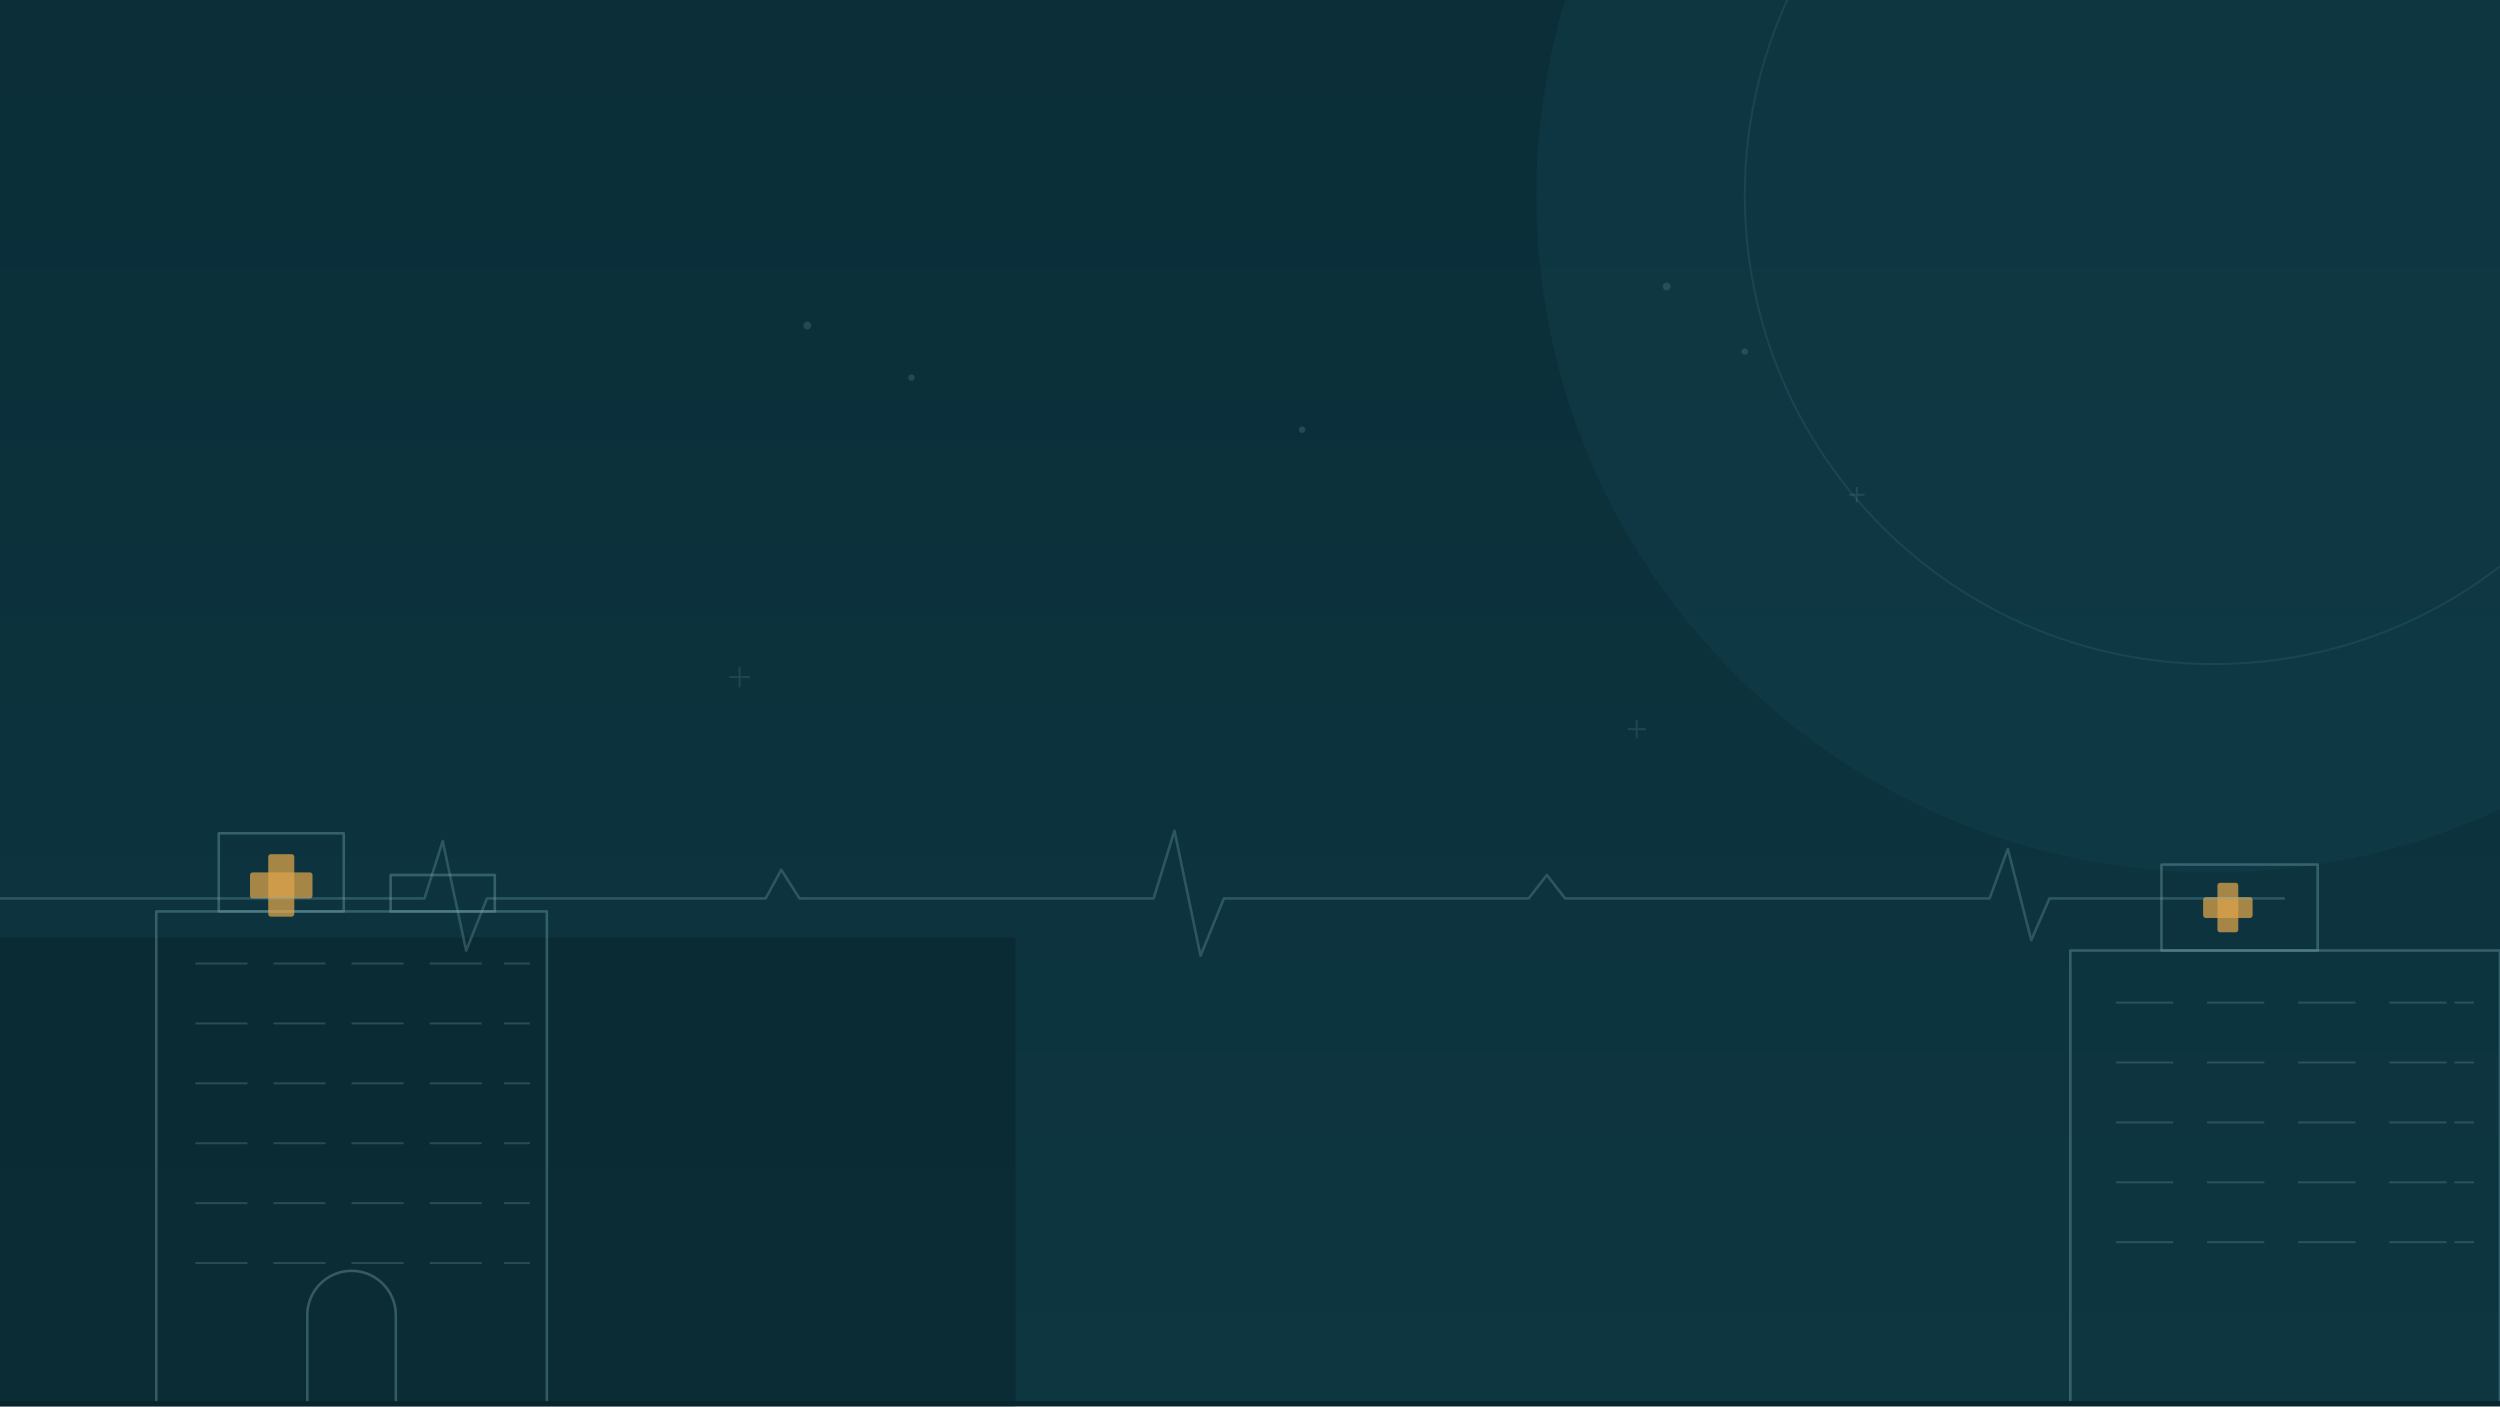
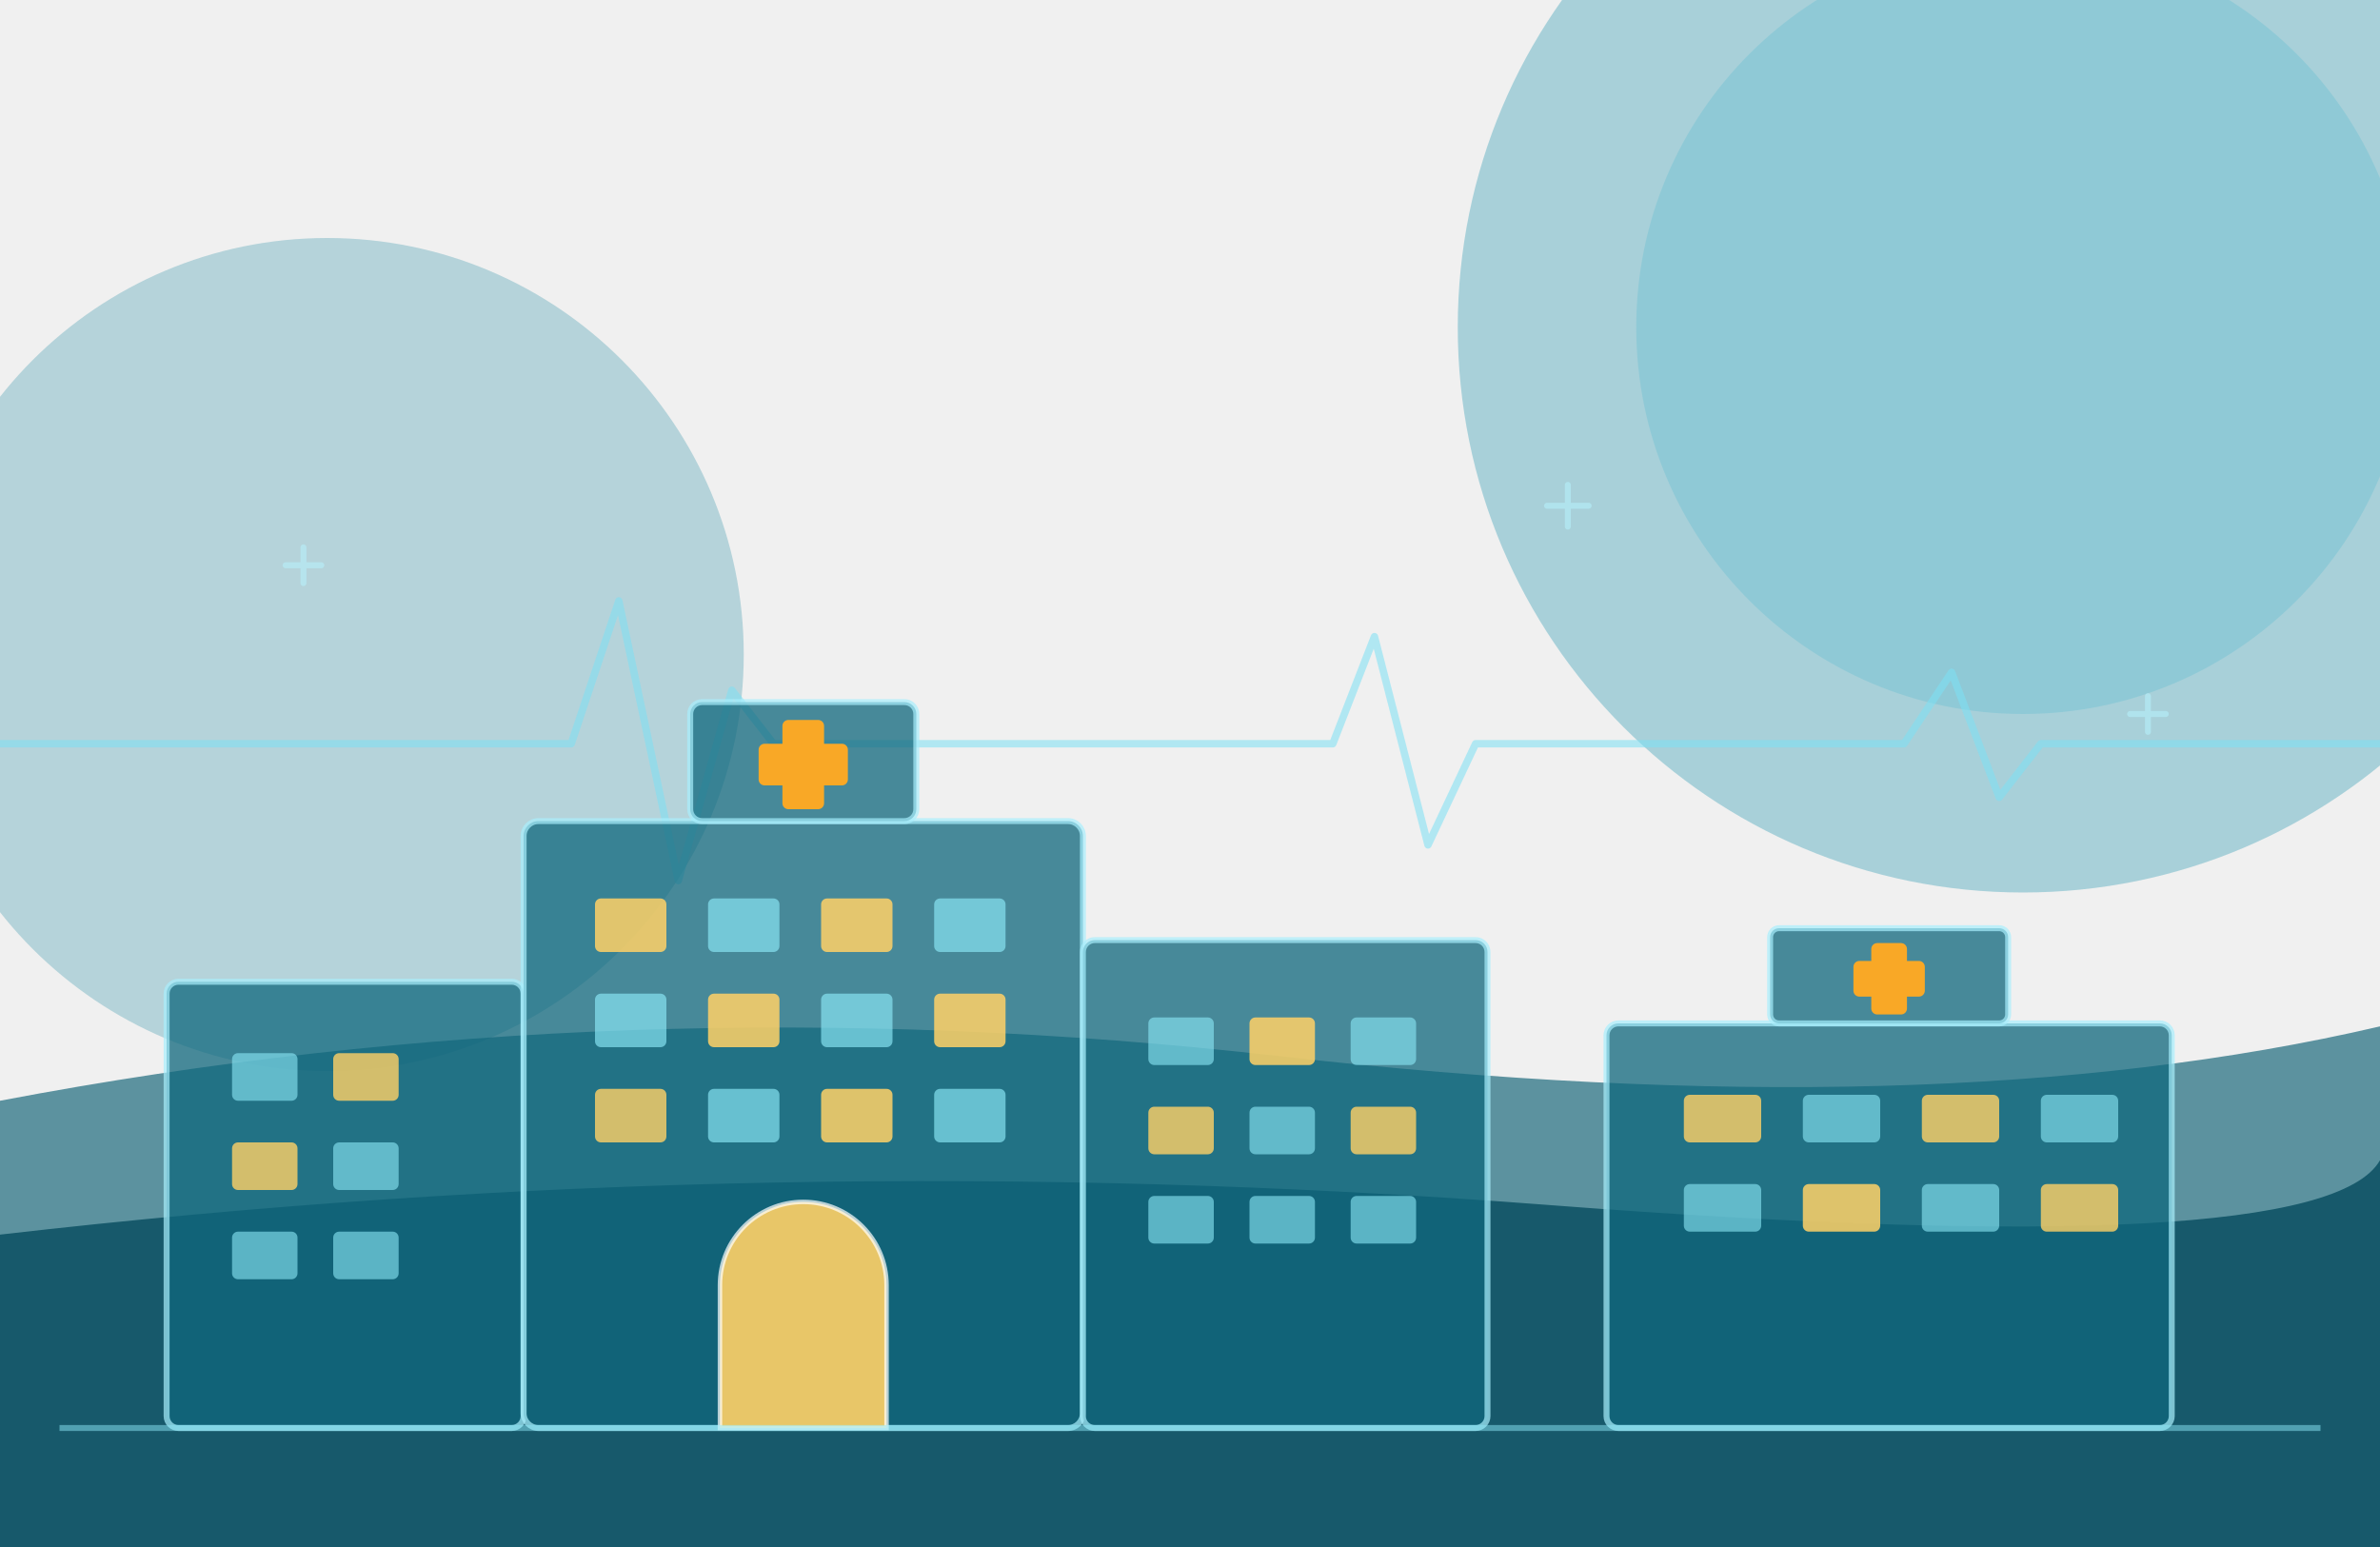
- <svg xmlns="http://www.w3.org/2000/svg" viewBox="0 0 1920 1080" preserveAspectRatio="xMidYMid slice" role="img" aria-label="Ilustrasi latar rumah sakit">
-   <defs>
-     <linearGradient id="base" x1="0" y1="0" x2="0" y2="1">
-       <stop offset="0" stop-color="#0b2e38" />
-       <stop offset="1" stop-color="#0d3641" />
-     </linearGradient>
-   </defs>
-   <rect width="1920" height="1080" fill="url(#base)" />
-   <circle cx="1700" cy="150" r="520" fill="#103d48" opacity="0.55" />
-   <circle cx="1700" cy="150" r="360" fill="none" stroke="#4f8591" stroke-opacity="0.18" stroke-width="1.5" />
-   <rect x="-120" y="720" width="900" height="420" fill="#0a2933" opacity="0.85" />
-   <g stroke="#78aab4" stroke-opacity="0.38" stroke-width="2" fill="none" stroke-linejoin="round">
-     <rect x="120" y="700" width="300" height="380" />
-     <rect x="168" y="640" width="96" height="60" />
-     <rect x="300" y="672" width="80" height="28" />
-     <g stroke-opacity="0.26" stroke-width="1.5">
-       <path d="M150 740h40M210 740h40M270 740h40M330 740h40M387 740h20" />
-       <path d="M150 786h40M210 786h40M270 786h40M330 786h40M387 786h20" />
-       <path d="M150 832h40M210 832h40M270 832h40M330 832h40M387 832h20" />
-       <path d="M150 878h40M210 878h40M270 878h40M330 878h40M387 878h20" />
-       <path d="M150 924h40M210 924h40M270 924h40M330 924h40M387 924h20" />
-       <path d="M150 970h40M210 970h40M270 970h40M330 970h40M387 970h20" />
-     </g>
-     <path d="M236 1080v-70a34 34 0 0 1 68 0v70" />
-     <rect x="1590" y="730" width="330" height="350" />
-     <rect x="1660" y="664" width="120" height="66" />
-     <g stroke-opacity="0.26" stroke-width="1.5">
-       <path d="M1625 770h44M1695 770h44M1765 770h44M1835 770h44M1885 770h15" />
-       <path d="M1625 816h44M1695 816h44M1765 816h44M1835 816h44M1885 816h15" />
-       <path d="M1625 862h44M1695 862h44M1765 862h44M1835 862h44M1885 862h15" />
-       <path d="M1625 908h44M1695 908h44M1765 908h44M1835 908h44M1885 908h15" />
-       <path d="M1625 954h44M1695 954h44M1765 954h44M1835 954h44M1885 954h15" />
-     </g>
+ <svg xmlns="http://www.w3.org/2000/svg" viewBox="0 0 800 520" preserveAspectRatio="xMidYMax slice" role="img" aria-label="Ilustrasi rumah sakit Queen Latifa">
+   <circle cx="680" cy="110" r="190" fill="#2296b0" opacity="0.35" />
+   <circle cx="680" cy="110" r="130" fill="#38b2cc" opacity="0.22" />
+   <circle cx="110" cy="220" r="140" fill="#1b88a0" opacity="0.28" />
+   <path d="M0 370 Q210 330 430 355 T800 345 L800 520 L0 520 Z" fill="#0d5f73" opacity="0.65" />
+   <path d="M0 415 Q260 385 520 405 T800 390 L800 520 L0 520 Z" fill="#0a4f61" opacity="0.85" />
+   <path d="M0 250 H170 L192 250 L208 202 L228 296 L246 232 L260 250 H430 L448 250 L462 214 L480 284 L496 250 H640 L656 226 L672 268 L686 250 H800" fill="none" stroke="#7ce0f4" stroke-opacity="0.55" stroke-width="2.5" stroke-linecap="round" stroke-linejoin="round" />
+   <g stroke="#a8eefc" stroke-opacity="0.7" stroke-width="2" fill="#0f677c" fill-opacity="0.75" stroke-linejoin="round">
+     <rect x="56" y="330" width="120" height="150" rx="4" />
+     <rect x="176" y="276" width="188" height="204" rx="5" />
+     <rect x="232" y="236" width="76" height="40" rx="4" />
+     <rect x="364" y="316" width="136" height="164" rx="4" />
+     <rect x="540" y="344" width="190" height="136" rx="4" />
+     <rect x="595" y="312" width="80" height="32" rx="3" />
  </g>
-   <g fill="#d9a24a" fill-opacity="0.75">
-     <rect x="206" y="656" width="20" height="48" rx="2" />
-     <rect x="192" y="670" width="48" height="20" rx="2" />
-     <rect x="1703" y="678" width="16" height="38" rx="2" />
-     <rect x="1692" y="689" width="38" height="16" rx="2" />
+   <g rx="2">
+     <rect x="200" y="302" width="24" height="18" rx="2" fill="#ffd166" fill-opacity="0.85" />
+     <rect x="238" y="302" width="24" height="18" rx="2" fill="#8ce9f9" fill-opacity="0.65" />
+     <rect x="276" y="302" width="24" height="18" rx="2" fill="#ffd166" fill-opacity="0.85" />
+     <rect x="314" y="302" width="24" height="18" rx="2" fill="#8ce9f9" fill-opacity="0.65" />
+     <rect x="200" y="334" width="24" height="18" rx="2" fill="#8ce9f9" fill-opacity="0.65" />
+     <rect x="238" y="334" width="24" height="18" rx="2" fill="#ffd166" fill-opacity="0.85" />
+     <rect x="276" y="334" width="24" height="18" rx="2" fill="#8ce9f9" fill-opacity="0.65" />
+     <rect x="314" y="334" width="24" height="18" rx="2" fill="#ffd166" fill-opacity="0.85" />
+     <rect x="200" y="366" width="24" height="18" rx="2" fill="#ffd166" fill-opacity="0.8" />
+     <rect x="238" y="366" width="24" height="18" rx="2" fill="#8ce9f9" fill-opacity="0.65" />
+     <rect x="276" y="366" width="24" height="18" rx="2" fill="#ffd166" fill-opacity="0.85" />
+     <rect x="314" y="366" width="24" height="18" rx="2" fill="#8ce9f9" fill-opacity="0.65" />
+     <rect x="78" y="354" width="22" height="16" rx="2" fill="#8ce9f9" fill-opacity="0.6" />
+     <rect x="112" y="354" width="22" height="16" rx="2" fill="#ffd166" fill-opacity="0.8" />
+     <rect x="78" y="384" width="22" height="16" rx="2" fill="#ffd166" fill-opacity="0.8" />
+     <rect x="112" y="384" width="22" height="16" rx="2" fill="#8ce9f9" fill-opacity="0.6" />
+     <rect x="78" y="414" width="22" height="16" rx="2" fill="#8ce9f9" fill-opacity="0.6" />
+     <rect x="112" y="414" width="22" height="16" rx="2" fill="#8ce9f9" fill-opacity="0.6" />
+     <rect x="386" y="342" width="22" height="16" rx="2" fill="#8ce9f9" fill-opacity="0.6" />
+     <rect x="420" y="342" width="22" height="16" rx="2" fill="#ffd166" fill-opacity="0.85" />
+     <rect x="454" y="342" width="22" height="16" rx="2" fill="#8ce9f9" fill-opacity="0.6" />
+     <rect x="386" y="372" width="22" height="16" rx="2" fill="#ffd166" fill-opacity="0.8" />
+     <rect x="420" y="372" width="22" height="16" rx="2" fill="#8ce9f9" fill-opacity="0.6" />
+     <rect x="454" y="372" width="22" height="16" rx="2" fill="#ffd166" fill-opacity="0.8" />
+     <rect x="386" y="402" width="22" height="16" rx="2" fill="#8ce9f9" fill-opacity="0.6" />
+     <rect x="420" y="402" width="22" height="16" rx="2" fill="#8ce9f9" fill-opacity="0.6" />
+     <rect x="454" y="402" width="22" height="16" rx="2" fill="#8ce9f9" fill-opacity="0.6" />
+     <rect x="566" y="368" width="26" height="16" rx="2" fill="#ffd166" fill-opacity="0.8" />
+     <rect x="606" y="368" width="26" height="16" rx="2" fill="#8ce9f9" fill-opacity="0.6" />
+     <rect x="646" y="368" width="26" height="16" rx="2" fill="#ffd166" fill-opacity="0.8" />
+     <rect x="686" y="368" width="26" height="16" rx="2" fill="#8ce9f9" fill-opacity="0.6" />
+     <rect x="566" y="398" width="26" height="16" rx="2" fill="#8ce9f9" fill-opacity="0.6" />
+     <rect x="606" y="398" width="26" height="16" rx="2" fill="#ffd166" fill-opacity="0.85" />
+     <rect x="646" y="398" width="26" height="16" rx="2" fill="#8ce9f9" fill-opacity="0.6" />
+     <rect x="686" y="398" width="26" height="16" rx="2" fill="#ffd166" fill-opacity="0.8" />
  </g>
-   <path d="M0 690h300l26 0 14-44 18 84 16-40h190l24 0 12-22 14 22h250l22 0 16-52 20 96 18-44h212l22 0 14-18 14 18h300l26 0 14-38 18 70 14-32h180" fill="none" stroke="#78aab4" stroke-opacity="0.30" stroke-width="2" stroke-linecap="round" stroke-linejoin="round" />
-   <g fill="#78aab4" fill-opacity="0.22">
-     <circle cx="620" cy="250" r="3" />
-     <circle cx="700" cy="290" r="2.5" />
-     <circle cx="1280" cy="220" r="3" />
-     <circle cx="1340" cy="270" r="2.5" />
-     <circle cx="1000" cy="330" r="2.5" />
+   <path d="M242 480 V432 A28 28 0 0 1 298 432 V480 Z" fill="#ffd166" fill-opacity="0.9" stroke="#ffffff" stroke-opacity="0.7" stroke-width="1.5" />
+   <g fill="#f9a826">
+     <rect x="263" y="242" width="14" height="30" rx="2" />
+     <rect x="255" y="250" width="30" height="14" rx="2" />
+     <rect x="629" y="317" width="12" height="24" rx="2" />
+     <rect x="623" y="323" width="24" height="12" rx="2" />
  </g>
-   <g fill="none" stroke="#78aab4" stroke-opacity="0.18" stroke-width="1.5">
-     <path d="M560 520h16M568 512v16" />
-     <path d="M1250 560h14M1257 553v14" />
-     <path d="M1420 380h12M1426 374v12" />
+   <line x1="20" y1="480" x2="780" y2="480" stroke="#8ce9f9" stroke-opacity="0.5" stroke-width="2" />
+   <g stroke="#b6f2fd" stroke-opacity="0.55" stroke-width="2" stroke-linecap="round">
+     <path d="M96 190h12M102 184v12" />
+     <path d="M520 170h14M527 163v14" />
+     <path d="M716 240h12M722 234v12" />
  </g>
-   <rect x="0" y="1076" width="1920" height="4" fill="#08242c" />
</svg>
